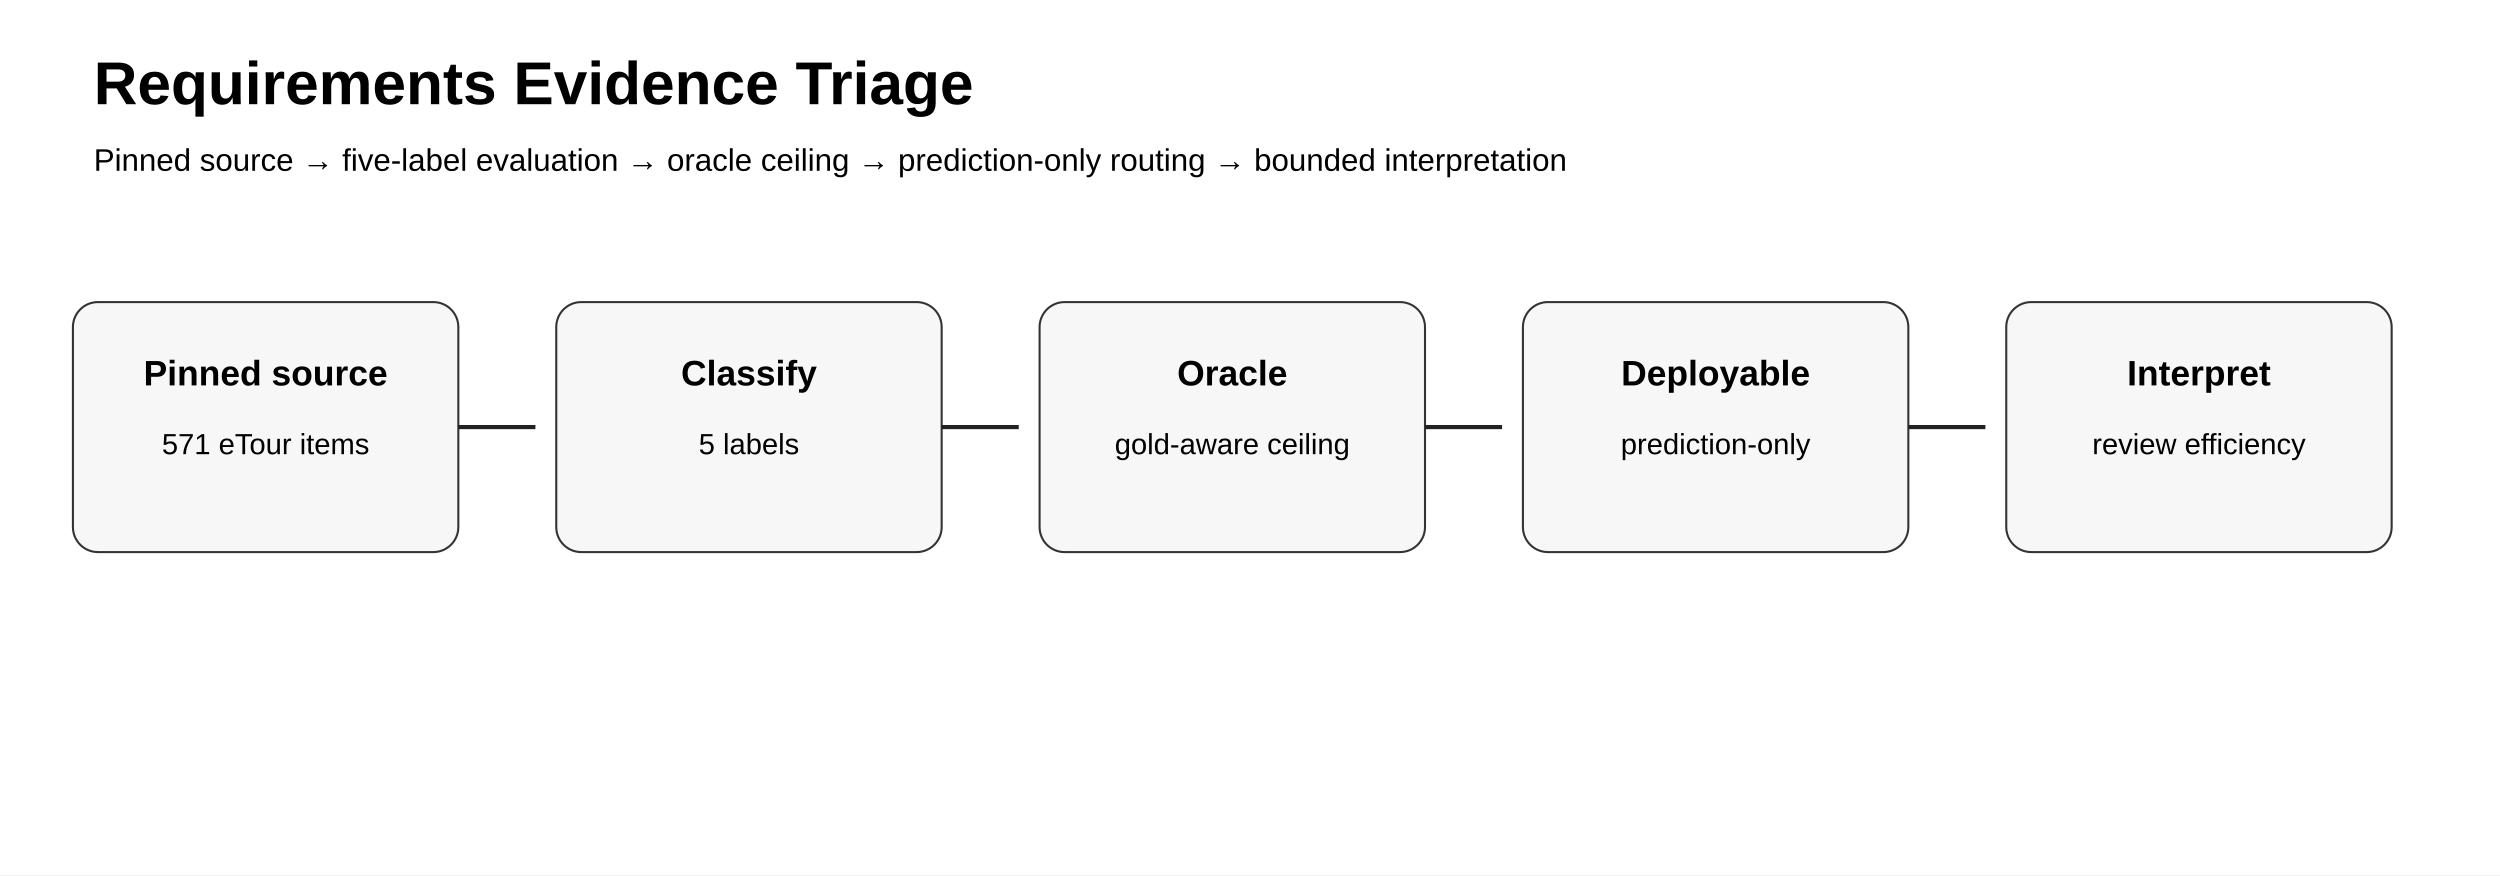
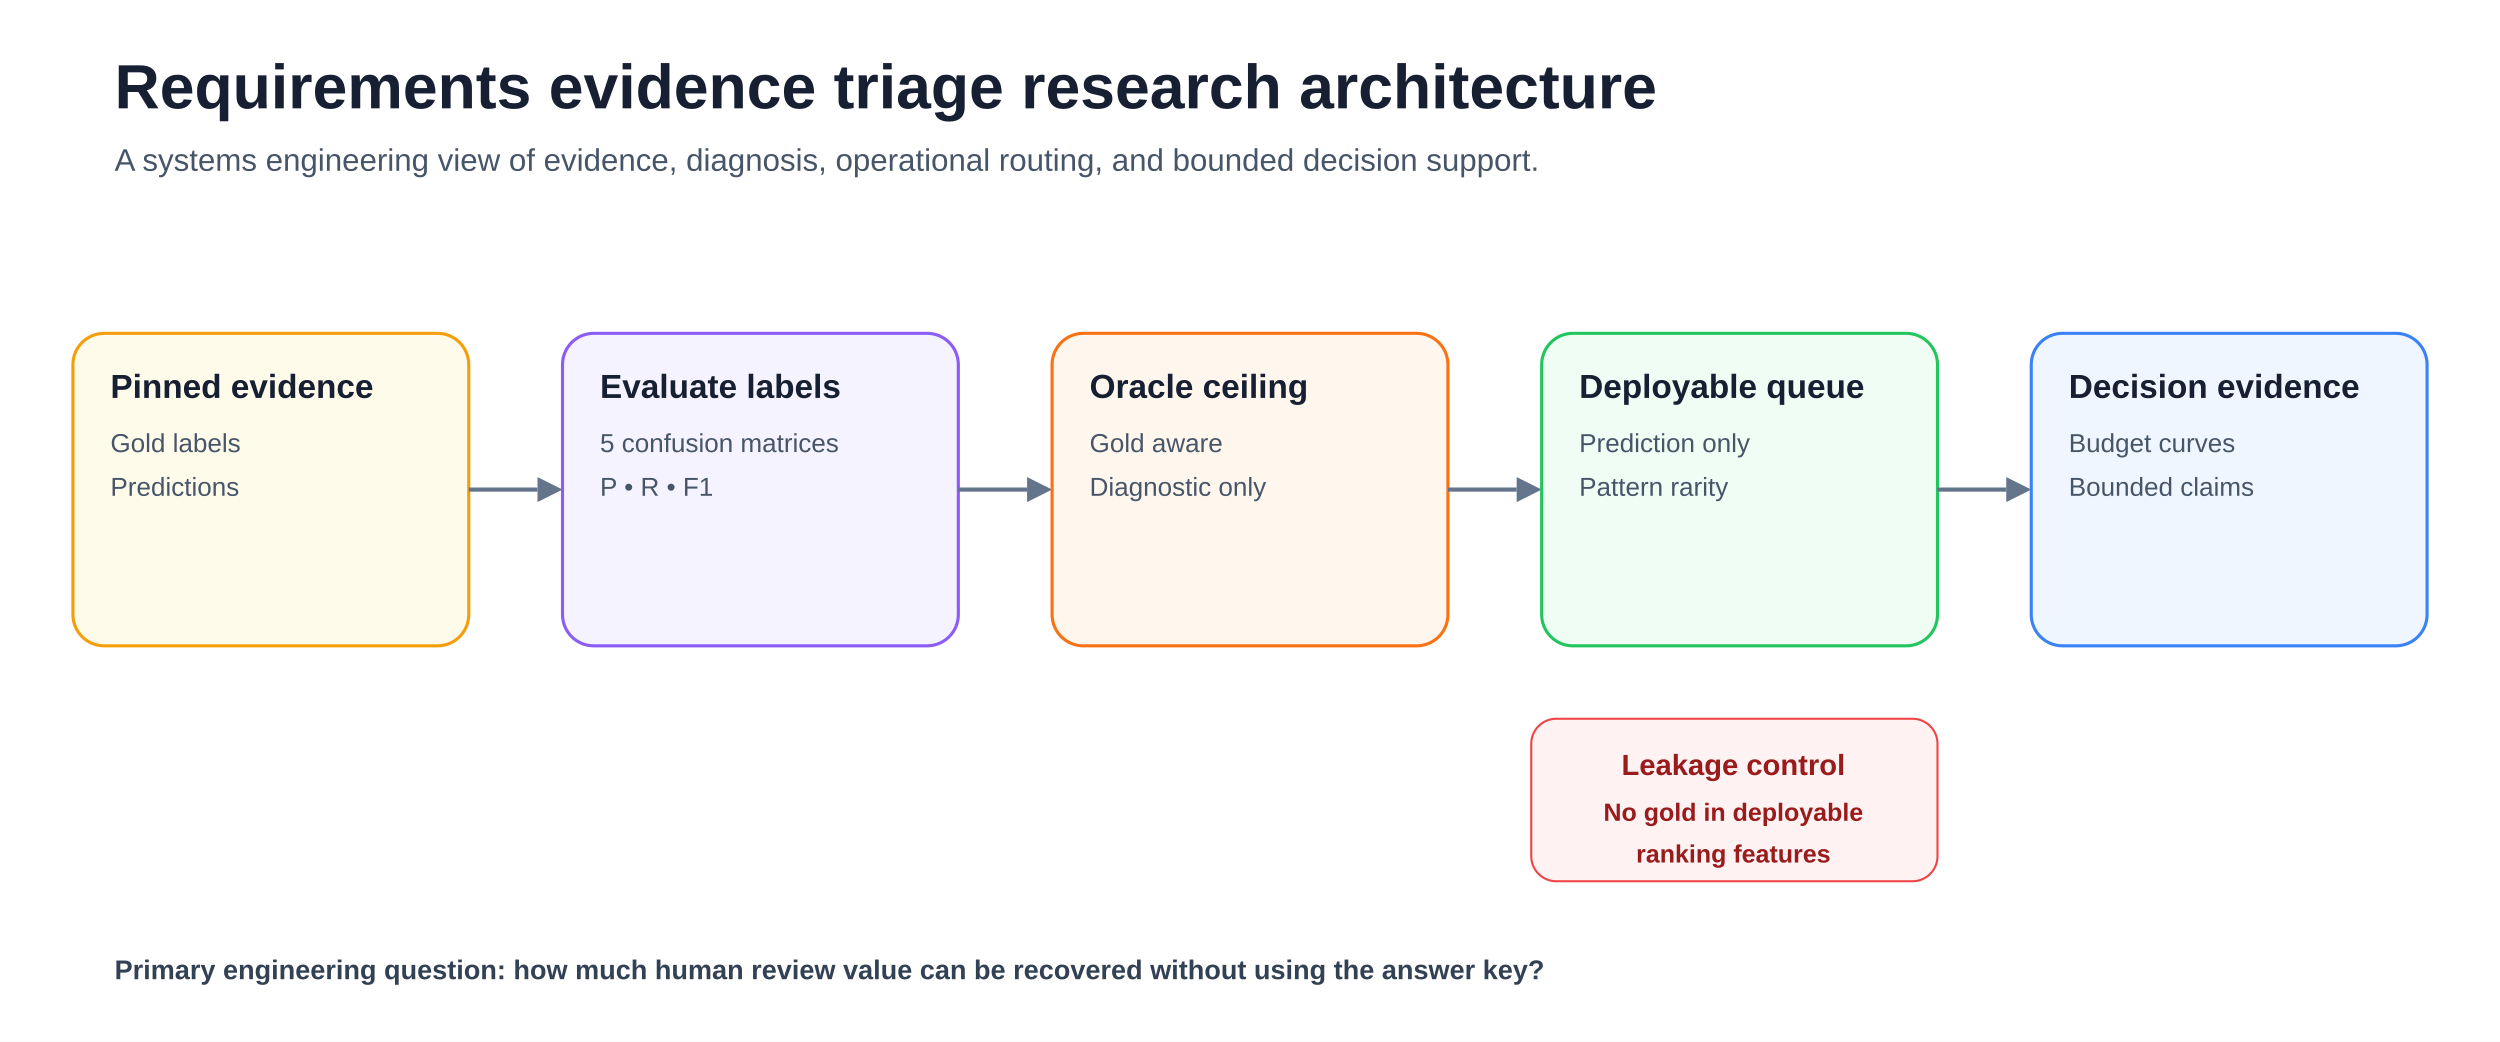
- <svg xmlns="http://www.w3.org/2000/svg" width="1200" height="420" viewBox="0 0 1200 420">
-   <rect width="100%" height="100%" fill="white" />
-   <text x="45" y="50" font-family="Arial, sans-serif" font-size="29" font-weight="700" text-anchor="start">Requirements Evidence Triage</text>
-   <text x="45" y="82" font-family="Arial, sans-serif" font-size="15" font-weight="400" text-anchor="start">Pinned source → five-label evaluation → oracle ceiling → prediction-only routing → bounded interpretation</text>
-   <rect x="35" y="145" width="185" height="120" rx="12" fill="#f7f7f7" stroke="#333" />
-   <text x="127.5" y="185" font-family="Arial, sans-serif" font-size="17" font-weight="700" text-anchor="middle">Pinned source</text>
-   <text x="127.5" y="218" font-family="Arial, sans-serif" font-size="14" font-weight="400" text-anchor="middle">571 eTour items</text>
-   <line x1="220" y1="205" x2="257" y2="205" stroke="#222" stroke-width="2" />
-   <rect x="267" y="145" width="185" height="120" rx="12" fill="#f7f7f7" stroke="#333" />
-   <text x="359.5" y="185" font-family="Arial, sans-serif" font-size="17" font-weight="700" text-anchor="middle">Classify</text>
-   <text x="359.5" y="218" font-family="Arial, sans-serif" font-size="14" font-weight="400" text-anchor="middle">5 labels</text>
-   <line x1="452" y1="205" x2="489" y2="205" stroke="#222" stroke-width="2" />
-   <rect x="499" y="145" width="185" height="120" rx="12" fill="#f7f7f7" stroke="#333" />
-   <text x="591.5" y="185" font-family="Arial, sans-serif" font-size="17" font-weight="700" text-anchor="middle">Oracle</text>
-   <text x="591.5" y="218" font-family="Arial, sans-serif" font-size="14" font-weight="400" text-anchor="middle">gold-aware ceiling</text>
-   <line x1="684" y1="205" x2="721" y2="205" stroke="#222" stroke-width="2" />
-   <rect x="731" y="145" width="185" height="120" rx="12" fill="#f7f7f7" stroke="#333" />
-   <text x="823.5" y="185" font-family="Arial, sans-serif" font-size="17" font-weight="700" text-anchor="middle">Deployable</text>
-   <text x="823.5" y="218" font-family="Arial, sans-serif" font-size="14" font-weight="400" text-anchor="middle">prediction-only</text>
-   <line x1="916" y1="205" x2="953" y2="205" stroke="#222" stroke-width="2" />
-   <rect x="963" y="145" width="185" height="120" rx="12" fill="#f7f7f7" stroke="#333" />
-   <text x="1055.5" y="185" font-family="Arial, sans-serif" font-size="17" font-weight="700" text-anchor="middle">Interpret</text>
-   <text x="1055.5" y="218" font-family="Arial, sans-serif" font-size="14" font-weight="400" text-anchor="middle">review efficiency</text>
+ <svg xmlns="http://www.w3.org/2000/svg" width="1200" height="500" viewBox="0 0 1200 500">
+   <rect width="100%" height="100%" fill="#ffffff" />
+   <text x="55" y="52" font-family="Arial, Helvetica, sans-serif" font-size="30" font-weight="700" text-anchor="start" fill="#172033">Requirements evidence triage research architecture</text>
+   <text x="55" y="82" font-family="Arial, Helvetica, sans-serif" font-size="15" font-weight="400" text-anchor="start" fill="#475569">A systems engineering view of evidence, diagnosis, operational routing, and bounded decision support.</text>
+   <rect x="35" y="160" width="190" height="150" rx="15" fill="#fffbeb" stroke="#f59e0b" stroke-width="1.5" />
+   <text x="53" y="191" font-family="Arial, Helvetica, sans-serif" font-size="16" font-weight="700" text-anchor="start" fill="#172033">Pinned evidence</text>
+   <text x="53" y="217" font-family="Arial, Helvetica, sans-serif" font-size="12.5" font-weight="400" text-anchor="start" fill="#475569">Gold labels</text>
+   <text x="53" y="238" font-family="Arial, Helvetica, sans-serif" font-size="12.5" font-weight="400" text-anchor="start" fill="#475569">Predictions</text>
+   <line x1="225" y1="235" x2="258" y2="235" stroke="#64748b" stroke-width="2" />
+   <polygon points="258,229 270,235 258,241" fill="#64748b" />
+   <rect x="270" y="160" width="190" height="150" rx="15" fill="#f5f3ff" stroke="#8b5cf6" stroke-width="1.5" />
+   <text x="288" y="191" font-family="Arial, Helvetica, sans-serif" font-size="16" font-weight="700" text-anchor="start" fill="#172033">Evaluate labels</text>
+   <text x="288" y="217" font-family="Arial, Helvetica, sans-serif" font-size="12.5" font-weight="400" text-anchor="start" fill="#475569">5 confusion matrices</text>
+   <text x="288" y="238" font-family="Arial, Helvetica, sans-serif" font-size="12.5" font-weight="400" text-anchor="start" fill="#475569">P • R • F1</text>
+   <line x1="460" y1="235" x2="493" y2="235" stroke="#64748b" stroke-width="2" />
+   <polygon points="493,229 505,235 493,241" fill="#64748b" />
+   <rect x="505" y="160" width="190" height="150" rx="15" fill="#fff7ed" stroke="#f97316" stroke-width="1.5" />
+   <text x="523" y="191" font-family="Arial, Helvetica, sans-serif" font-size="16" font-weight="700" text-anchor="start" fill="#172033">Oracle ceiling</text>
+   <text x="523" y="217" font-family="Arial, Helvetica, sans-serif" font-size="12.5" font-weight="400" text-anchor="start" fill="#475569">Gold aware</text>
+   <text x="523" y="238" font-family="Arial, Helvetica, sans-serif" font-size="12.5" font-weight="400" text-anchor="start" fill="#475569">Diagnostic only</text>
+   <line x1="695" y1="235" x2="728" y2="235" stroke="#64748b" stroke-width="2" />
+   <polygon points="728,229 740,235 728,241" fill="#64748b" />
+   <rect x="740" y="160" width="190" height="150" rx="15" fill="#f0fdf4" stroke="#22c55e" stroke-width="1.5" />
+   <text x="758" y="191" font-family="Arial, Helvetica, sans-serif" font-size="16" font-weight="700" text-anchor="start" fill="#172033">Deployable queue</text>
+   <text x="758" y="217" font-family="Arial, Helvetica, sans-serif" font-size="12.5" font-weight="400" text-anchor="start" fill="#475569">Prediction only</text>
+   <text x="758" y="238" font-family="Arial, Helvetica, sans-serif" font-size="12.5" font-weight="400" text-anchor="start" fill="#475569">Pattern rarity</text>
+   <line x1="930" y1="235" x2="963" y2="235" stroke="#64748b" stroke-width="2" />
+   <polygon points="963,229 975,235 963,241" fill="#64748b" />
+   <rect x="975" y="160" width="190" height="150" rx="15" fill="#eff6ff" stroke="#3b82f6" stroke-width="1.5" />
+   <text x="993" y="191" font-family="Arial, Helvetica, sans-serif" font-size="16" font-weight="700" text-anchor="start" fill="#172033">Decision evidence</text>
+   <text x="993" y="217" font-family="Arial, Helvetica, sans-serif" font-size="12.5" font-weight="400" text-anchor="start" fill="#475569">Budget curves</text>
+   <text x="993" y="238" font-family="Arial, Helvetica, sans-serif" font-size="12.5" font-weight="400" text-anchor="start" fill="#475569">Bounded claims</text>
+   <rect x="735" y="345" width="195" height="78" rx="12" fill="#fef2f2" stroke="#ef4444" />
+   <text x="832" y="372" font-family="Arial, Helvetica, sans-serif" font-size="14" font-weight="700" text-anchor="middle" fill="#991b1b">Leakage control</text>
+   <text x="832" y="394" font-family="Arial, Helvetica, sans-serif" font-size="12" font-weight="600" text-anchor="middle" fill="#991b1b">No gold in deployable</text>
+   <text x="832" y="414" font-family="Arial, Helvetica, sans-serif" font-size="12" font-weight="600" text-anchor="middle" fill="#991b1b">ranking features</text>
+   <text x="55" y="470" font-family="Arial, Helvetica, sans-serif" font-size="13" font-weight="600" text-anchor="start" fill="#334155">Primary engineering question: how much human review value can be recovered without using the answer key?</text>
</svg>
